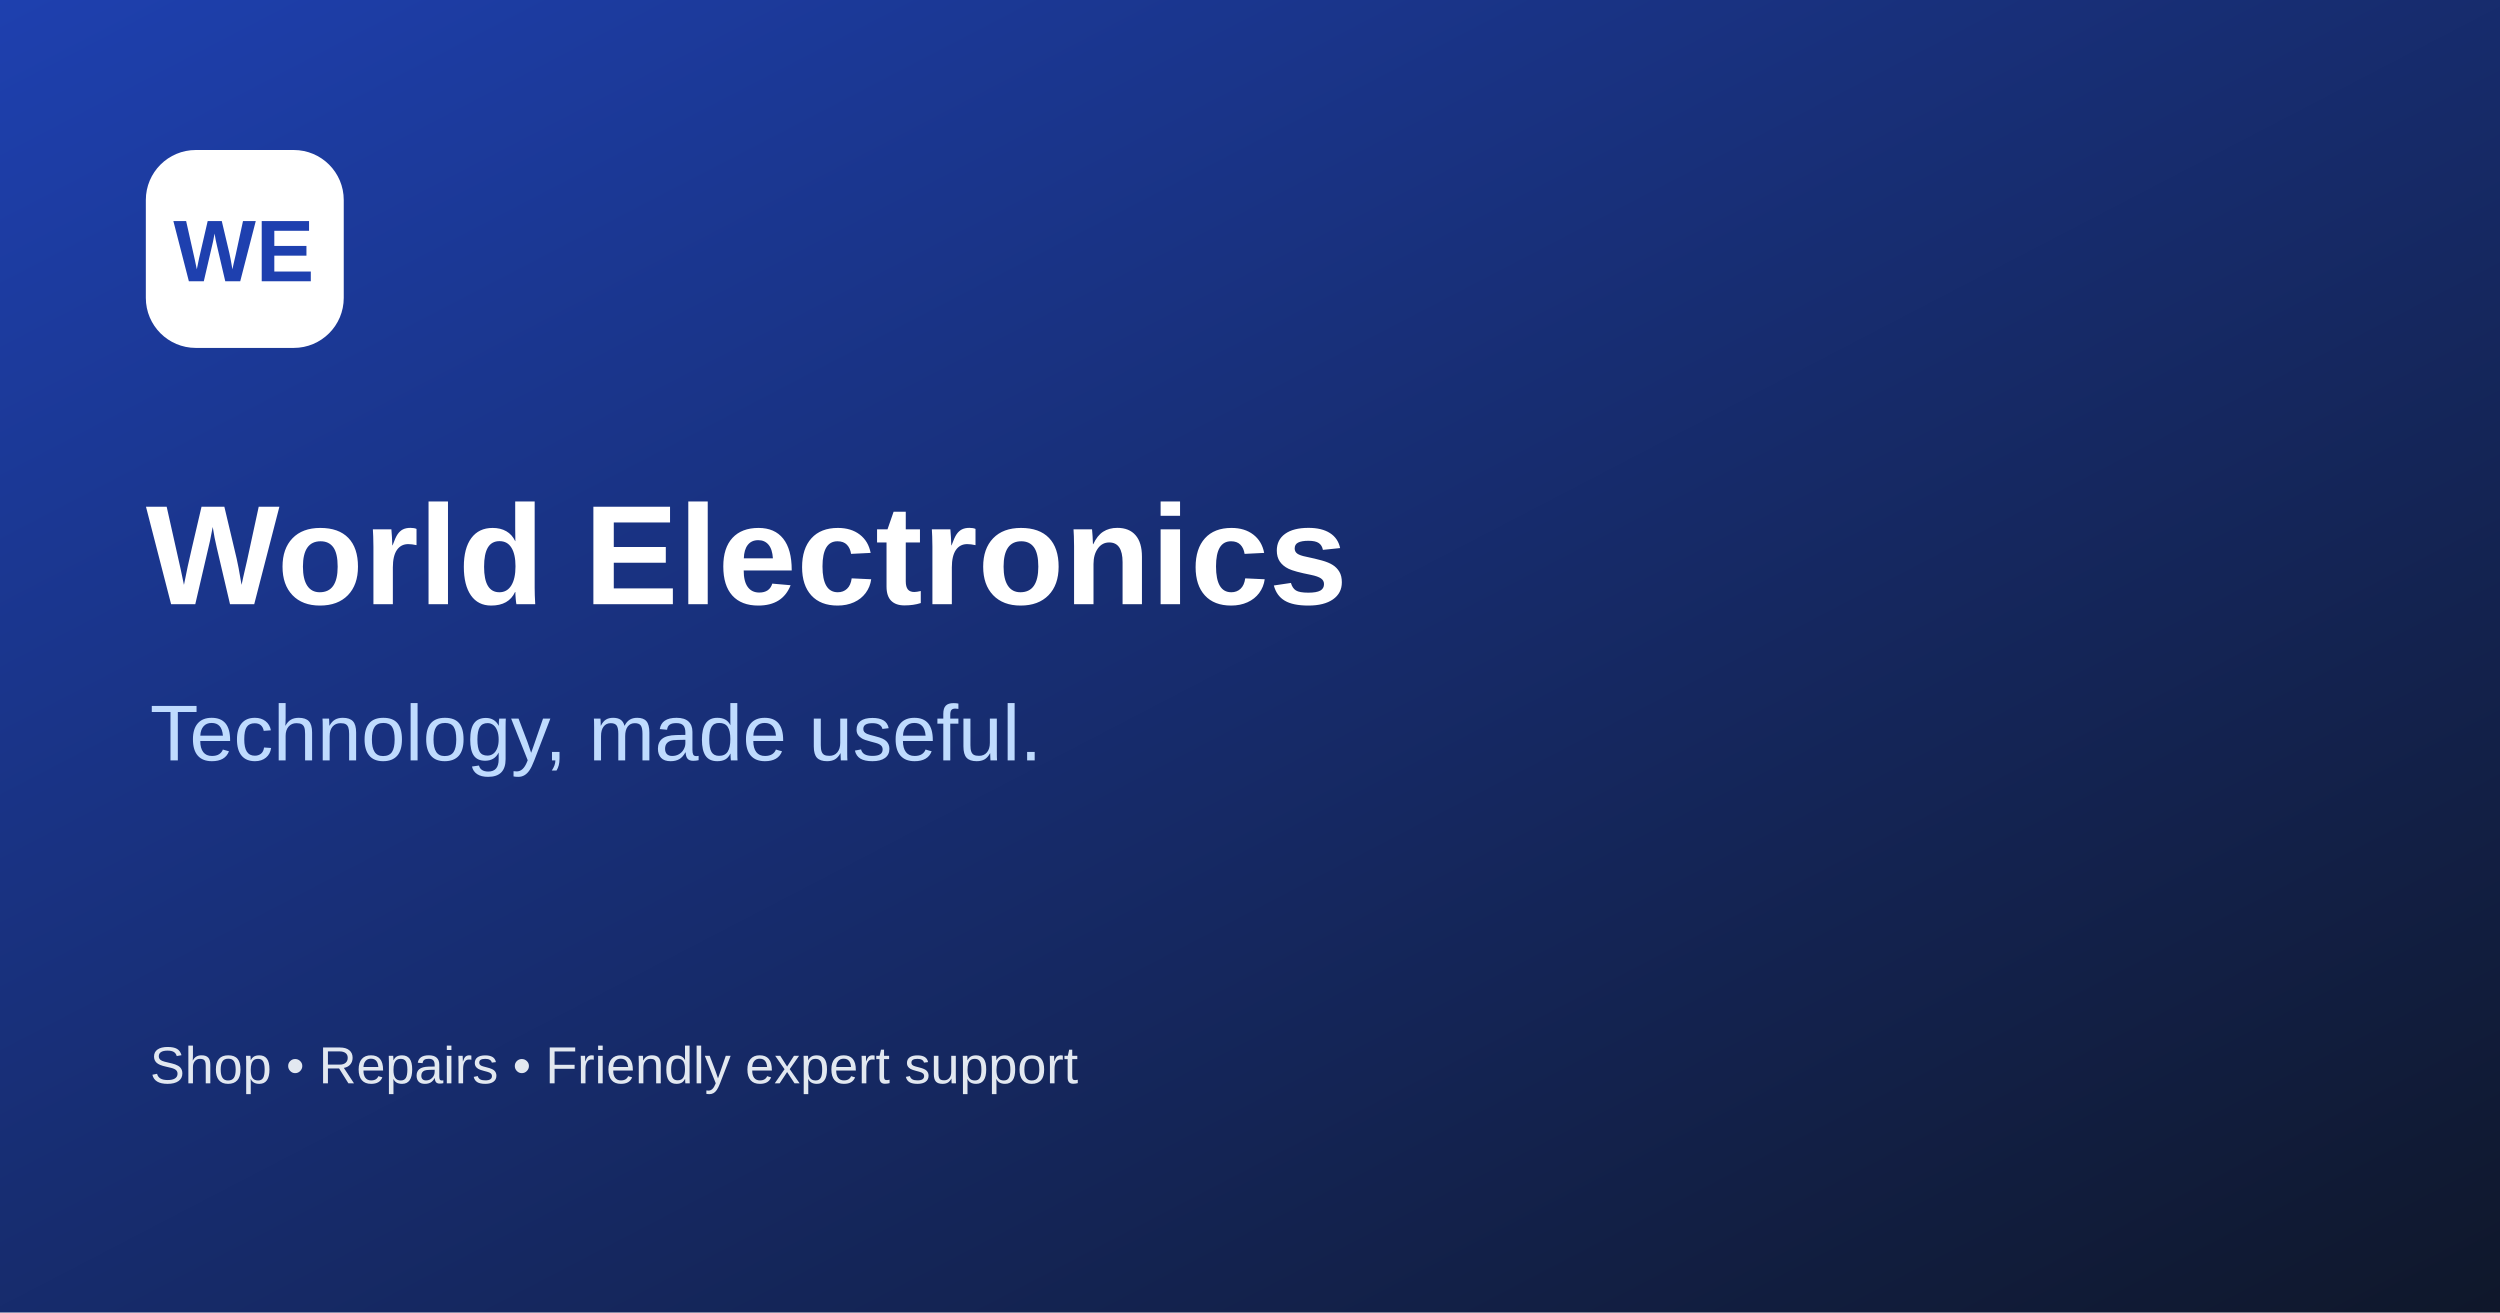
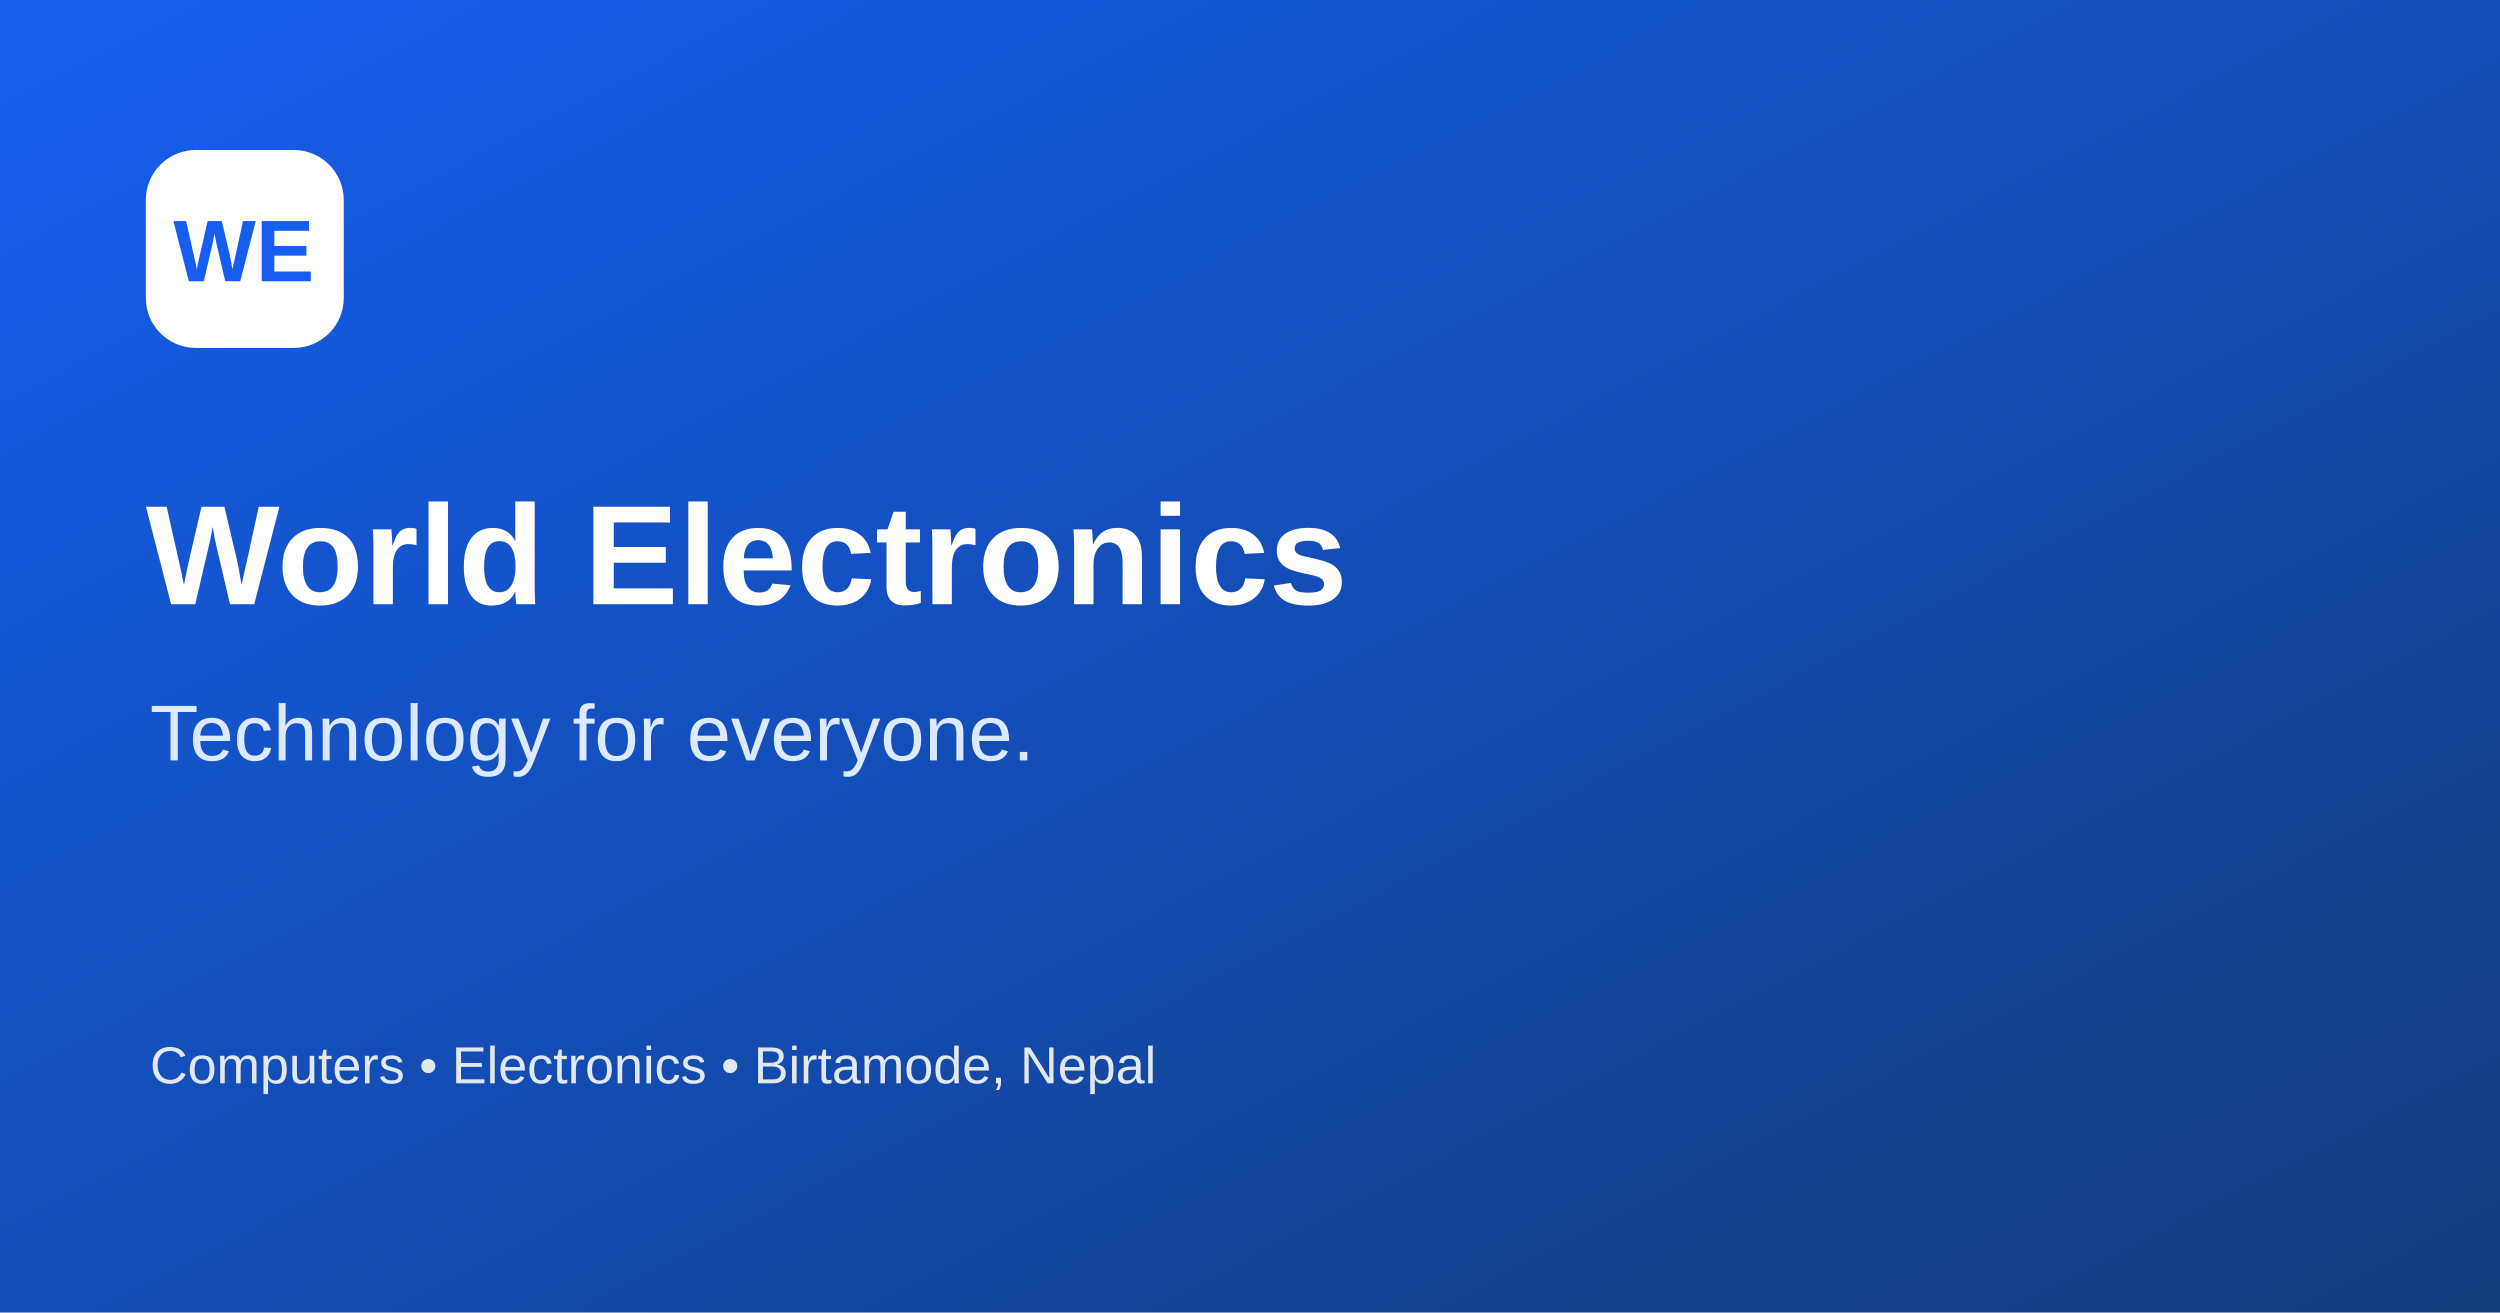
<svg xmlns="http://www.w3.org/2000/svg" width="1200" height="630" viewBox="0 0 1200 630">
  <defs>
    <linearGradient id="bg" x2="1" y2="1">
-       <stop stop-color="#1e40af" />
-       <stop offset="1" stop-color="#0f172a" />
+       <stop stop-color="#155eef" />
+       <stop offset="1" stop-color="#123b79" />
    </linearGradient>
  </defs>
  <rect width="1200" height="630" fill="url(#bg)" />
  <rect x="70" y="72" width="95" height="95" rx="24" fill="#fff" />
-   <text x="117" y="135" text-anchor="middle" font-family="Arial,sans-serif" font-weight="700" font-size="42" fill="#1e40af">WE</text>
+   <text x="117" y="135" text-anchor="middle" font-family="Arial,sans-serif" font-weight="700" font-size="42" fill="#155eef">WE</text>
  <text x="70" y="290" font-family="Arial,sans-serif" font-weight="700" font-size="68" fill="#fff">World Electronics</text>
-   <text x="72" y="365" font-family="Arial,sans-serif" font-size="38" fill="#bfdbfe">Technology, made useful.</text>
-   <text x="72" y="520" font-family="Arial,sans-serif" font-size="25" fill="#e2e8f0">Shop • Repairs • Friendly expert support</text>
+   <text x="72" y="365" font-family="Arial,sans-serif" font-size="38" fill="#dbeafe">Technology for everyone.</text>
+   <text x="72" y="520" font-family="Arial,sans-serif" font-size="25" fill="#e2e8f0">Computers • Electronics • Birtamode, Nepal</text>
</svg>
